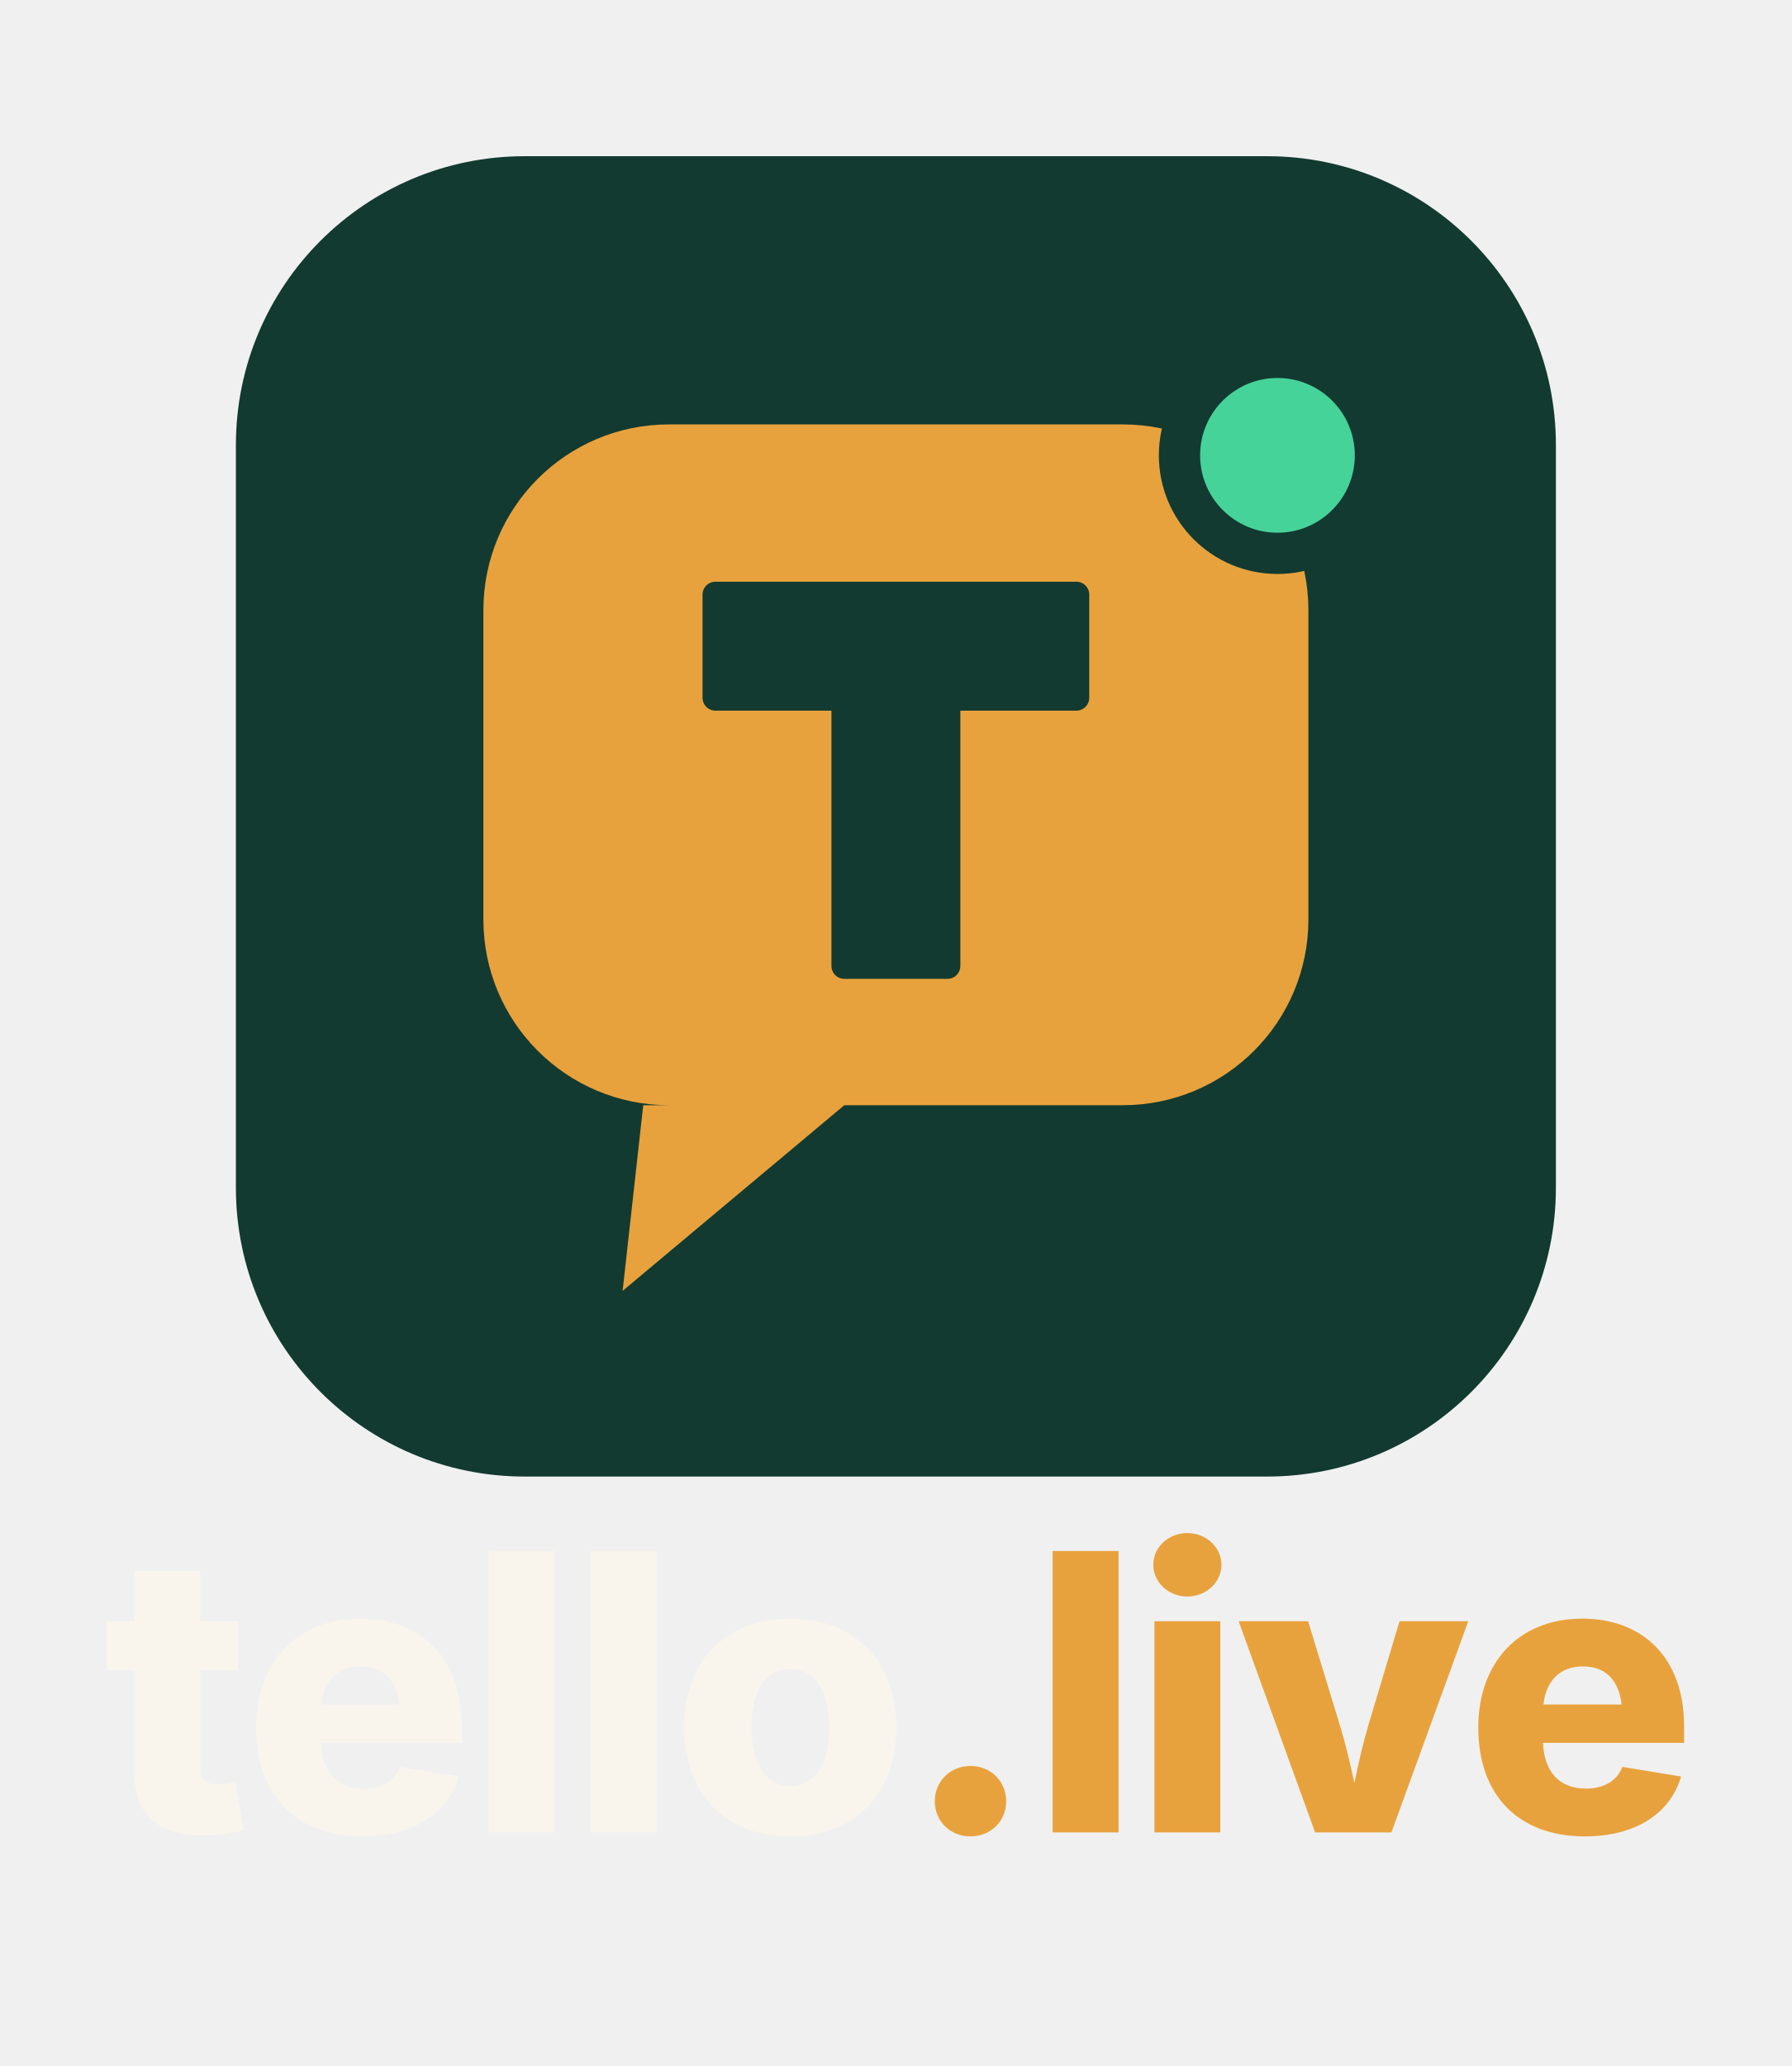
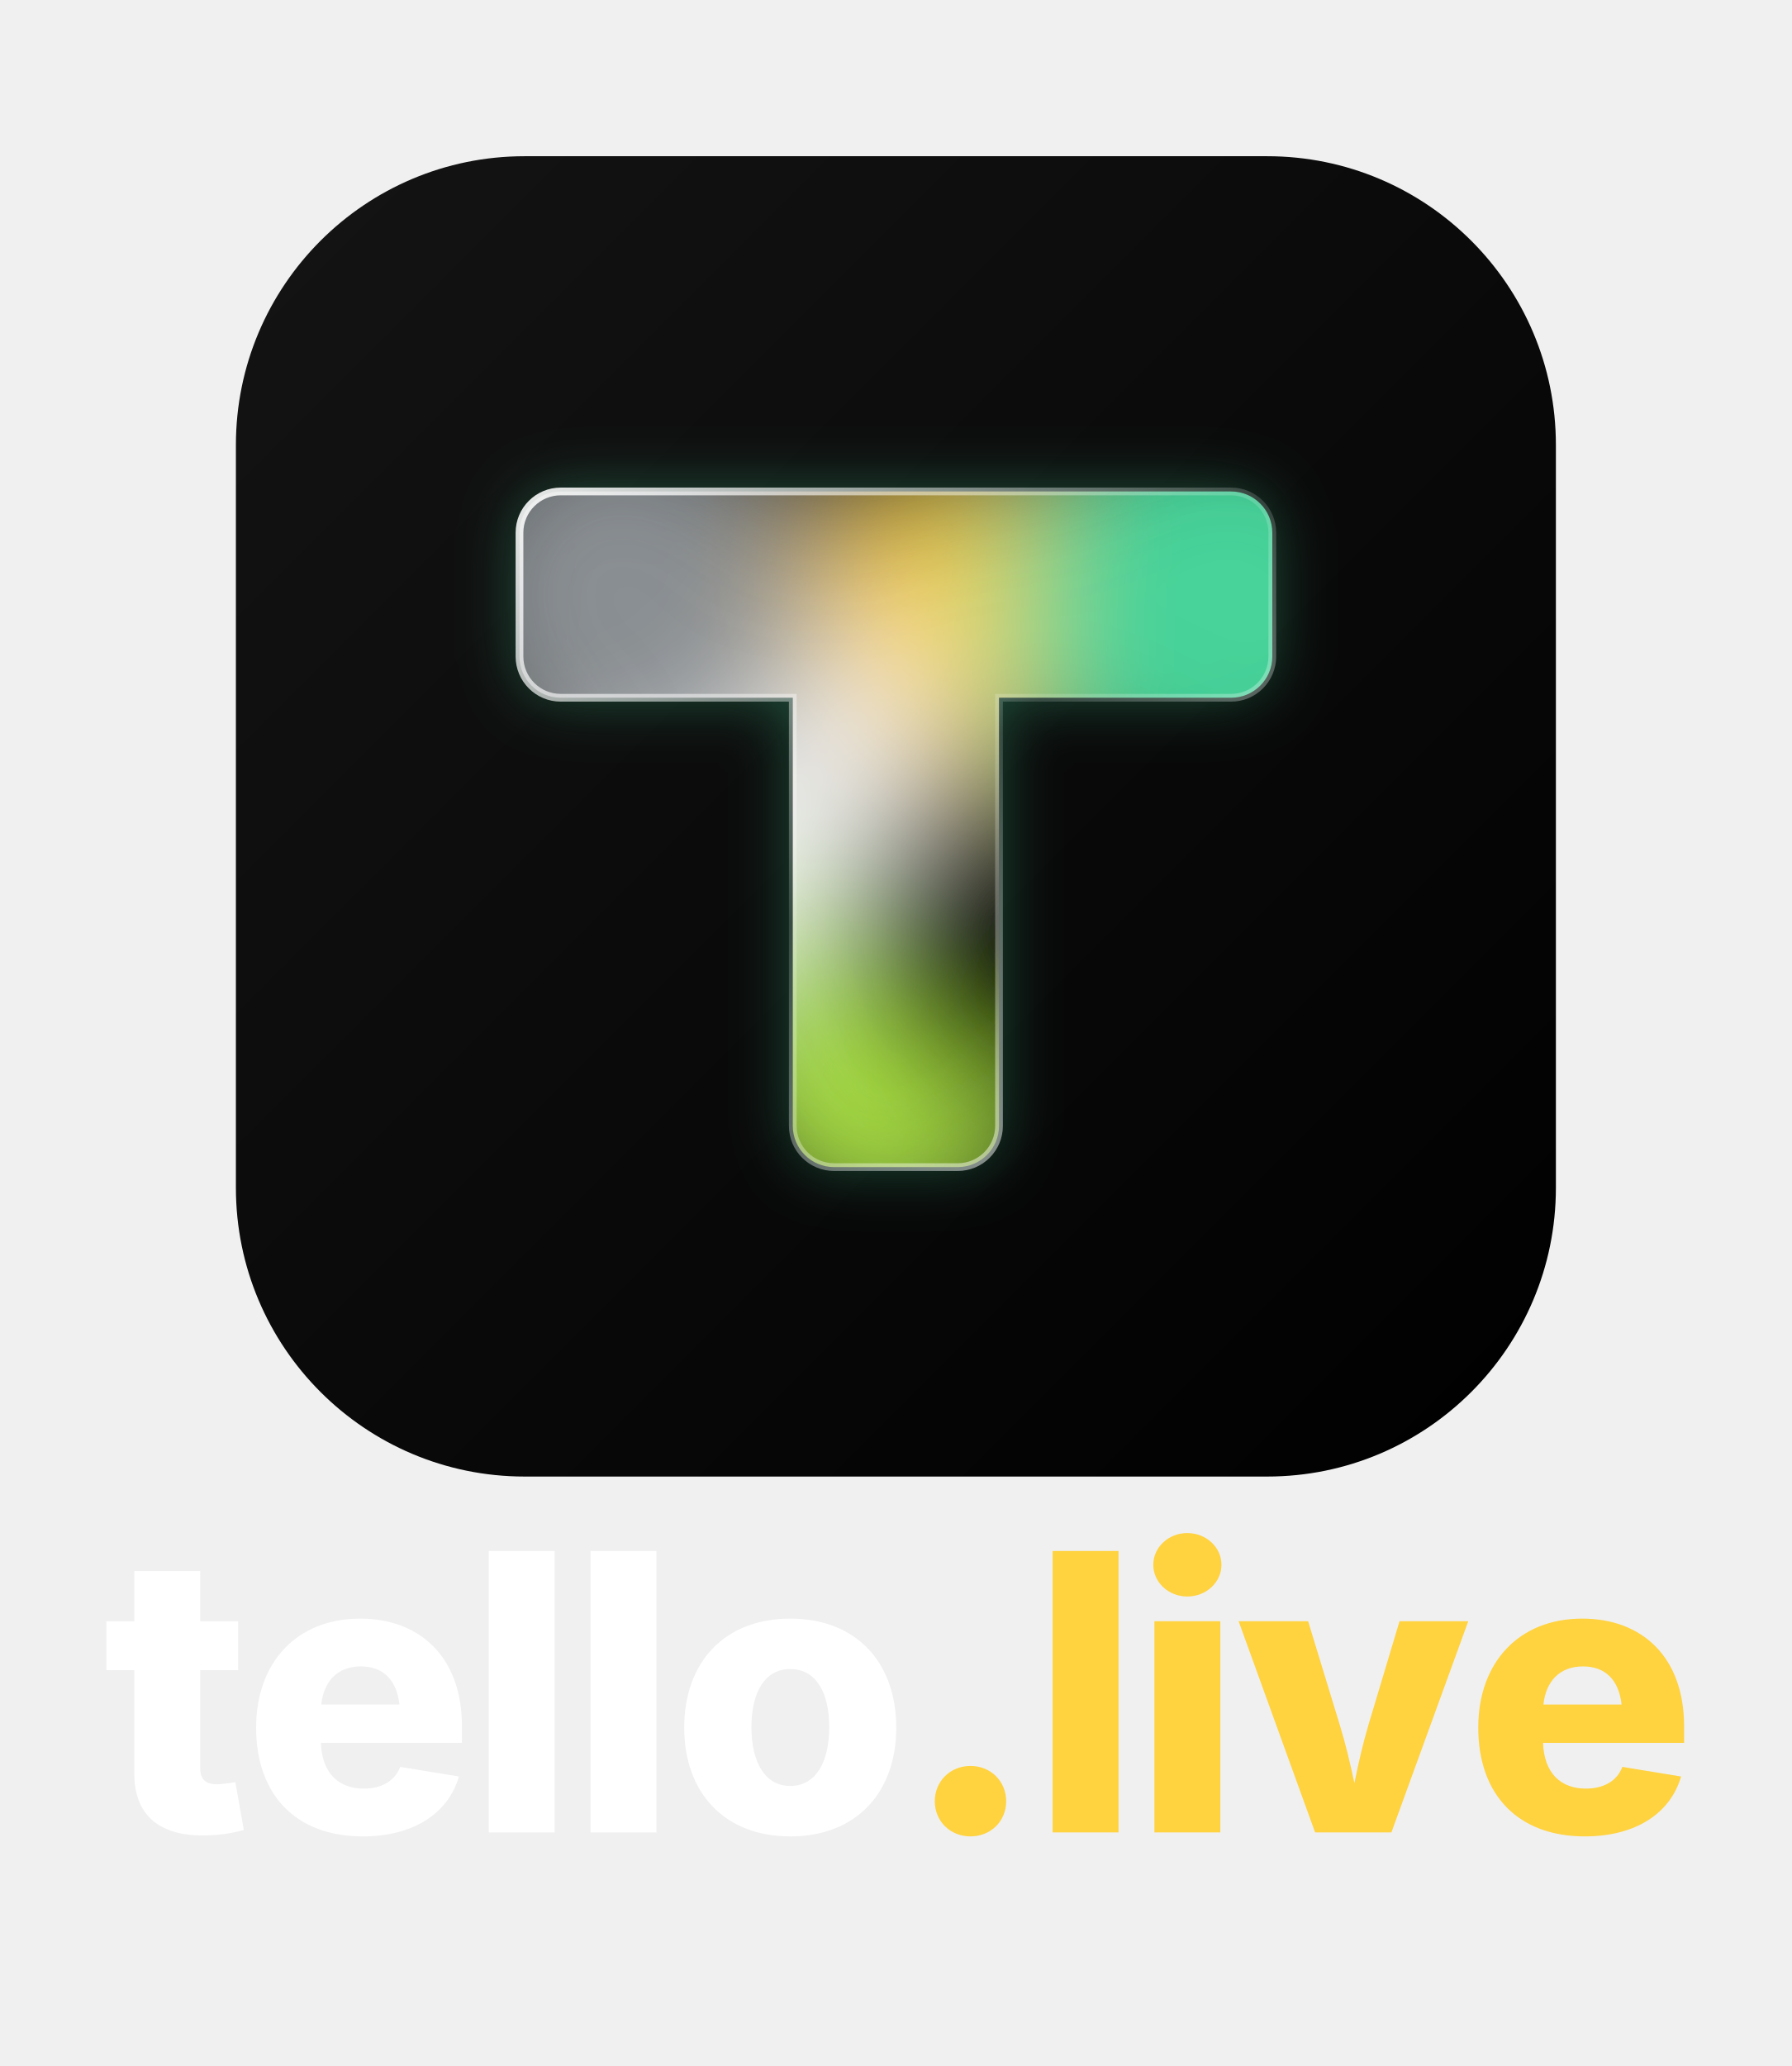
<svg xmlns="http://www.w3.org/2000/svg" width="347" height="400" viewBox="0 0 695 760" role="img" aria-label="Tello live">
  <g transform="translate(91.5 40)">
-     <rect width="512" height="512" rx="112" fill="#123a30" />
-     <path d="M168 104H344A72 72 0 0 1 416 176V296A72 72 0 0 1 344 368H236L150 440L158 368H168A72 72 0 0 1 96 296V176A72 72 0 0 1 168 104Z" fill="#e8a23d" />
-     <path d="M186 170H326V210H276V314H236V210H186Z" fill="#123a30" stroke="#123a30" stroke-width="10" stroke-linejoin="round" />
-     <circle cx="404" cy="116" r="38" fill="#46d39a" stroke="#123a30" stroke-width="16" />
+     <defs>
+       <linearGradient id="bgs" x1="0" y1="0" x2="1" y2="1">
+         <stop offset="0" stop-color="#141414" />
+         <stop offset="1" stop-color="#000000" />
+       </linearGradient>
+       <clipPath id="ts">
+         <path d="M126 130H386A16 16 0 0 1 402 146V194A16 16 0 0 1 386 210H296V376A16 16 0 0 1 280 392H232A16 16 0 0 1 216 376V210H126A16 16 0 0 1 110 194V146A16 16 0 0 1 126 130Z" />
+       </clipPath>
+       <filter id="bs" x="-30%" y="-30%" width="160%" height="160%">
+         <feGaussianBlur stdDeviation="28" />
+       </filter>
+       <filter id="gs" x="-30%" y="-30%" width="160%" height="160%">
+         <feGaussianBlur stdDeviation="12" />
+       </filter>
+       <linearGradient id="es" x1="0" y1="0" x2="1" y2="1">
+         <stop offset="0" stop-color="#ffffff" stop-opacity=".9" />
+         <stop offset=".5" stop-color="#ffffff" stop-opacity=".15" />
+         <stop offset="1" stop-color="#ffffff" stop-opacity=".7" />
+       </linearGradient>
+     </defs>
+     <rect width="512" height="512" rx="112" fill="url(#bgs)" />
+     <path d="M126 130H386A16 16 0 0 1 402 146V194A16 16 0 0 1 386 210H296V376A16 16 0 0 1 280 392H232A16 16 0 0 1 216 376V210H126A16 16 0 0 1 110 194V146A16 16 0 0 1 126 130Z" fill="#46d39a" opacity=".35" filter="url(#gs)" />
+     <g clip-path="url(#ts)">
+       <rect x="90" y="110" width="332" height="300" fill="#101312" />
+       <g filter="url(#bs)">
+         <circle cx="290" cy="205" r="92" fill="#ffd23f" />
+         <circle cx="385" cy="175" r="90" fill="#46d39a" />
+         <circle cx="195" cy="255" r="78" fill="#ffffff" />
+         <circle cx="150" cy="170" r="80" fill="#8a8f93" />
+         <circle cx="255" cy="350" r="70" fill="#b6f04a" />
+         <circle cx="305" cy="300" r="70" fill="#050505" />
+       </g>
+     </g>
+     <path d="M126 130H386A16 16 0 0 1 402 146V194A16 16 0 0 1 386 210H296V376A16 16 0 0 1 280 392H232A16 16 0 0 1 216 376V210H126A16 16 0 0 1 110 194V146A16 16 0 0 1 126 130Z" fill="none" stroke="url(#es)" stroke-width="3" />
  </g>
-   <path d="M92.383 608.115H77.661V588.633H52.1V608.115H41.26V627.085H52.1V667.222C52.1 682.822 61.255 691.172 78.613 691.172C83.447 691.172 88.867 690.659 94.58 689.048L91.284 670.444C89.893 670.811 85.938 671.323 84.18 671.323C79.565 671.323 77.661 669.272 77.661 664.951V627.085H92.383Z M140.652 691.538C160.501 691.538 173.904 682.529 178.006 668.32L155.228 664.585C153.177 670.078 147.977 673.008 141.092 673.008C131.424 673.008 124.905 667.148 124.466 655.283H179.178V648.838C179.178 621.812 162.698 607.09 139.7 607.09C115.091 607.09 99.344 624.082 99.344 649.351C99.344 675.571 114.944 691.538 140.652 691.538ZM124.612 640.415C125.564 631.406 130.911 625.62 139.92 625.62C148.855 625.62 153.909 631.113 154.935 640.415Z M215.143 580.869H189.581V690.0H215.143Z M254.623 580.869H229.062V690.0H254.623Z M306.555 691.538C332.116 691.538 347.644 674.546 347.644 649.351C347.644 624.082 332.116 607.09 306.555 607.09C280.92 607.09 265.393 624.082 265.393 649.351C265.393 674.546 280.92 691.538 306.555 691.538ZM306.555 671.982C296.74 671.982 291.467 662.827 291.467 649.204C291.467 635.508 296.74 626.646 306.555 626.646C316.369 626.646 321.643 635.508 321.643 649.204C321.643 662.827 316.369 671.982 306.555 671.982Z" fill="#f9f5ed" />
-   <path d="M376.431 691.538C384.268 691.538 390.273 685.679 390.273 677.915C390.273 670.151 384.268 664.219 376.431 664.219C368.594 664.219 362.588 670.151 362.588 677.915C362.588 685.679 368.594 691.538 376.431 691.538Z M433.855 580.869H408.294V690.0H433.855Z M447.774 690.0H473.336V608.115H447.774ZM460.519 598.521C467.843 598.521 473.775 593.027 473.775 586.216C473.775 579.404 467.843 573.911 460.519 573.911C453.268 573.911 447.335 579.404 447.335 586.216C447.335 593.027 453.268 598.521 460.519 598.521Z M510.106 690.0H539.696L569.506 608.115H542.846L530.834 648.179C528.637 655.576 526.952 662.974 525.341 670.884C523.656 662.974 521.898 655.503 519.628 648.179L507.396 608.115H480.443Z M614.699 691.538C634.548 691.538 647.951 682.529 652.053 668.32L629.274 664.585C627.224 670.078 622.023 673.008 615.139 673.008C605.471 673.008 598.952 667.148 598.513 655.283H653.225V648.838C653.225 621.812 636.745 607.09 613.747 607.09C589.138 607.09 573.391 624.082 573.391 649.351C573.391 675.571 588.991 691.538 614.699 691.538ZM598.659 640.415C599.611 631.406 604.958 625.62 613.967 625.62C622.902 625.62 627.956 631.113 628.981 640.415Z" fill="#e8a23d" />
+   <path d="M92.383 608.115H77.661V588.633H52.1V608.115H41.26V627.085H52.1V667.222C52.1 682.822 61.255 691.172 78.613 691.172C83.447 691.172 88.867 690.659 94.58 689.048L91.284 670.444C89.893 670.811 85.938 671.323 84.18 671.323C79.565 671.323 77.661 669.272 77.661 664.951V627.085H92.383Z M140.652 691.538C160.501 691.538 173.904 682.529 178.006 668.32L155.228 664.585C153.177 670.078 147.977 673.008 141.092 673.008C131.424 673.008 124.905 667.148 124.466 655.283H179.178V648.838C179.178 621.812 162.698 607.09 139.7 607.09C115.091 607.09 99.344 624.082 99.344 649.351C99.344 675.571 114.944 691.538 140.652 691.538ZM124.612 640.415C125.564 631.406 130.911 625.62 139.92 625.62C148.855 625.62 153.909 631.113 154.935 640.415Z M215.143 580.869H189.581V690.0H215.143Z M254.623 580.869H229.062V690.0H254.623Z M306.555 691.538C332.116 691.538 347.644 674.546 347.644 649.351C347.644 624.082 332.116 607.09 306.555 607.09C280.92 607.09 265.393 624.082 265.393 649.351C265.393 674.546 280.92 691.538 306.555 691.538ZM306.555 671.982C296.74 671.982 291.467 662.827 291.467 649.204C291.467 635.508 296.74 626.646 306.555 626.646C316.369 626.646 321.643 635.508 321.643 649.204C321.643 662.827 316.369 671.982 306.555 671.982Z" fill="#ffffff" />
+   <path d="M376.431 691.538C384.268 691.538 390.273 685.679 390.273 677.915C390.273 670.151 384.268 664.219 376.431 664.219C368.594 664.219 362.588 670.151 362.588 677.915C362.588 685.679 368.594 691.538 376.431 691.538Z M433.855 580.869H408.294V690.0H433.855Z M447.774 690.0H473.336V608.115H447.774ZM460.519 598.521C467.843 598.521 473.775 593.027 473.775 586.216C473.775 579.404 467.843 573.911 460.519 573.911C453.268 573.911 447.335 579.404 447.335 586.216C447.335 593.027 453.268 598.521 460.519 598.521Z M510.106 690.0H539.696L569.506 608.115H542.846L530.834 648.179C528.637 655.576 526.952 662.974 525.341 670.884C523.656 662.974 521.898 655.503 519.628 648.179L507.396 608.115H480.443Z M614.699 691.538C634.548 691.538 647.951 682.529 652.053 668.32L629.274 664.585C627.224 670.078 622.023 673.008 615.139 673.008C605.471 673.008 598.952 667.148 598.513 655.283H653.225V648.838C653.225 621.812 636.745 607.09 613.747 607.09C589.138 607.09 573.391 624.082 573.391 649.351C573.391 675.571 588.991 691.538 614.699 691.538ZM598.659 640.415C599.611 631.406 604.958 625.62 613.967 625.62C622.902 625.62 627.956 631.113 628.981 640.415Z" fill="#ffd23f" />
</svg>
